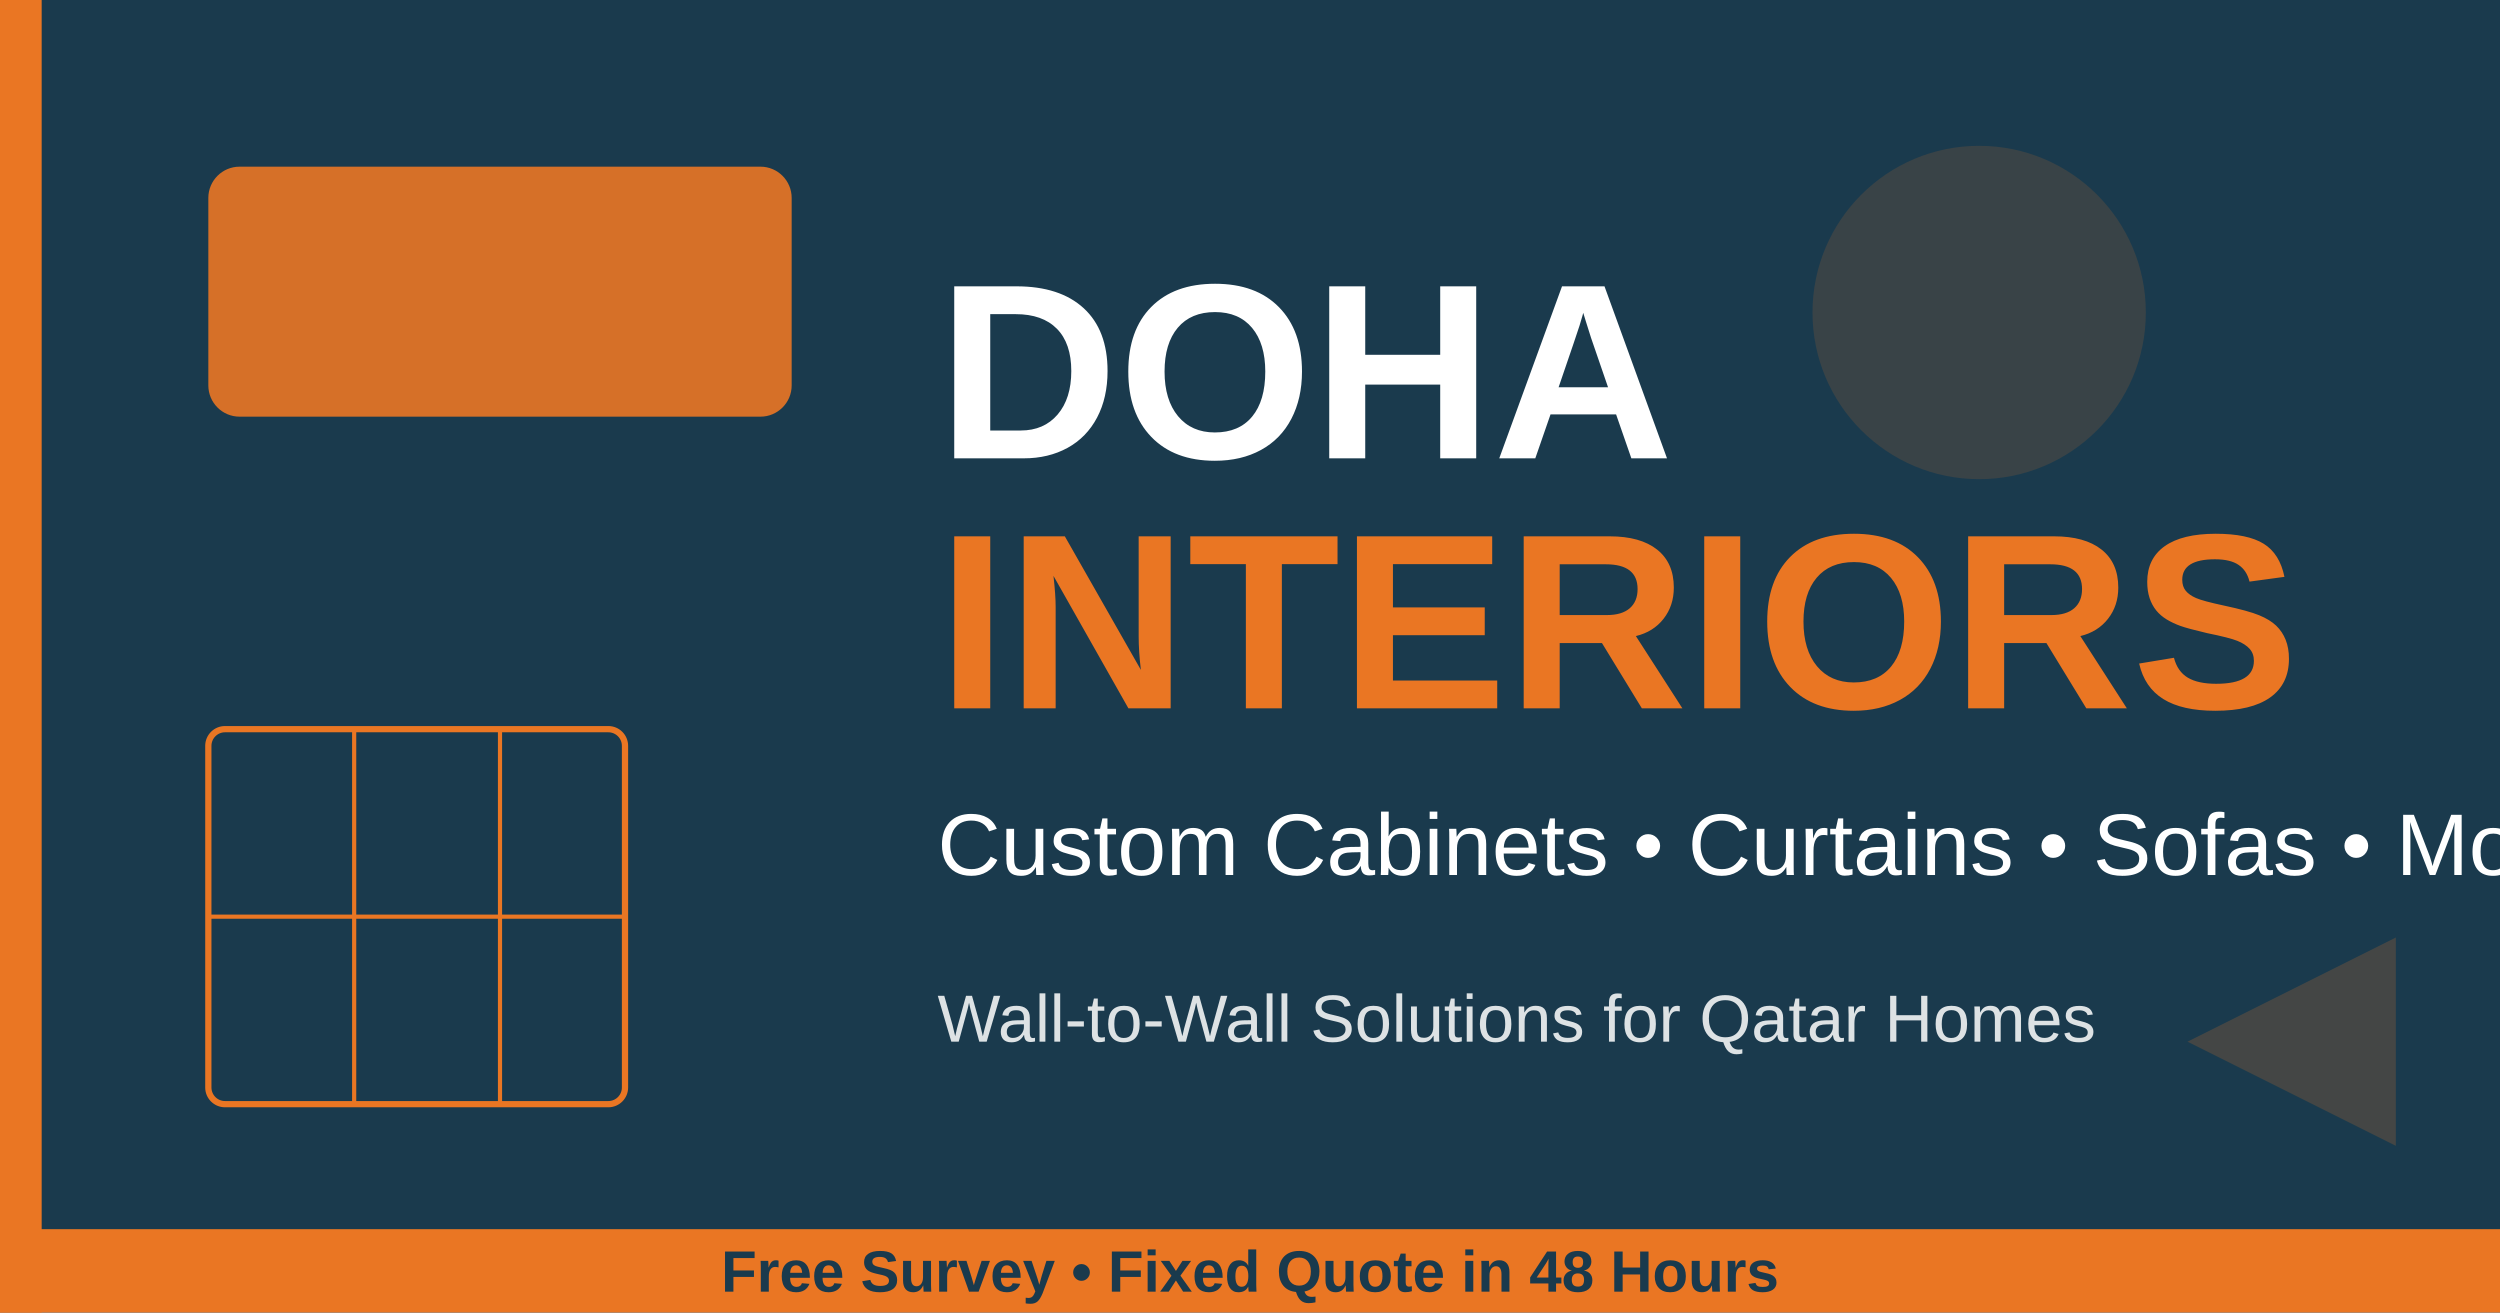
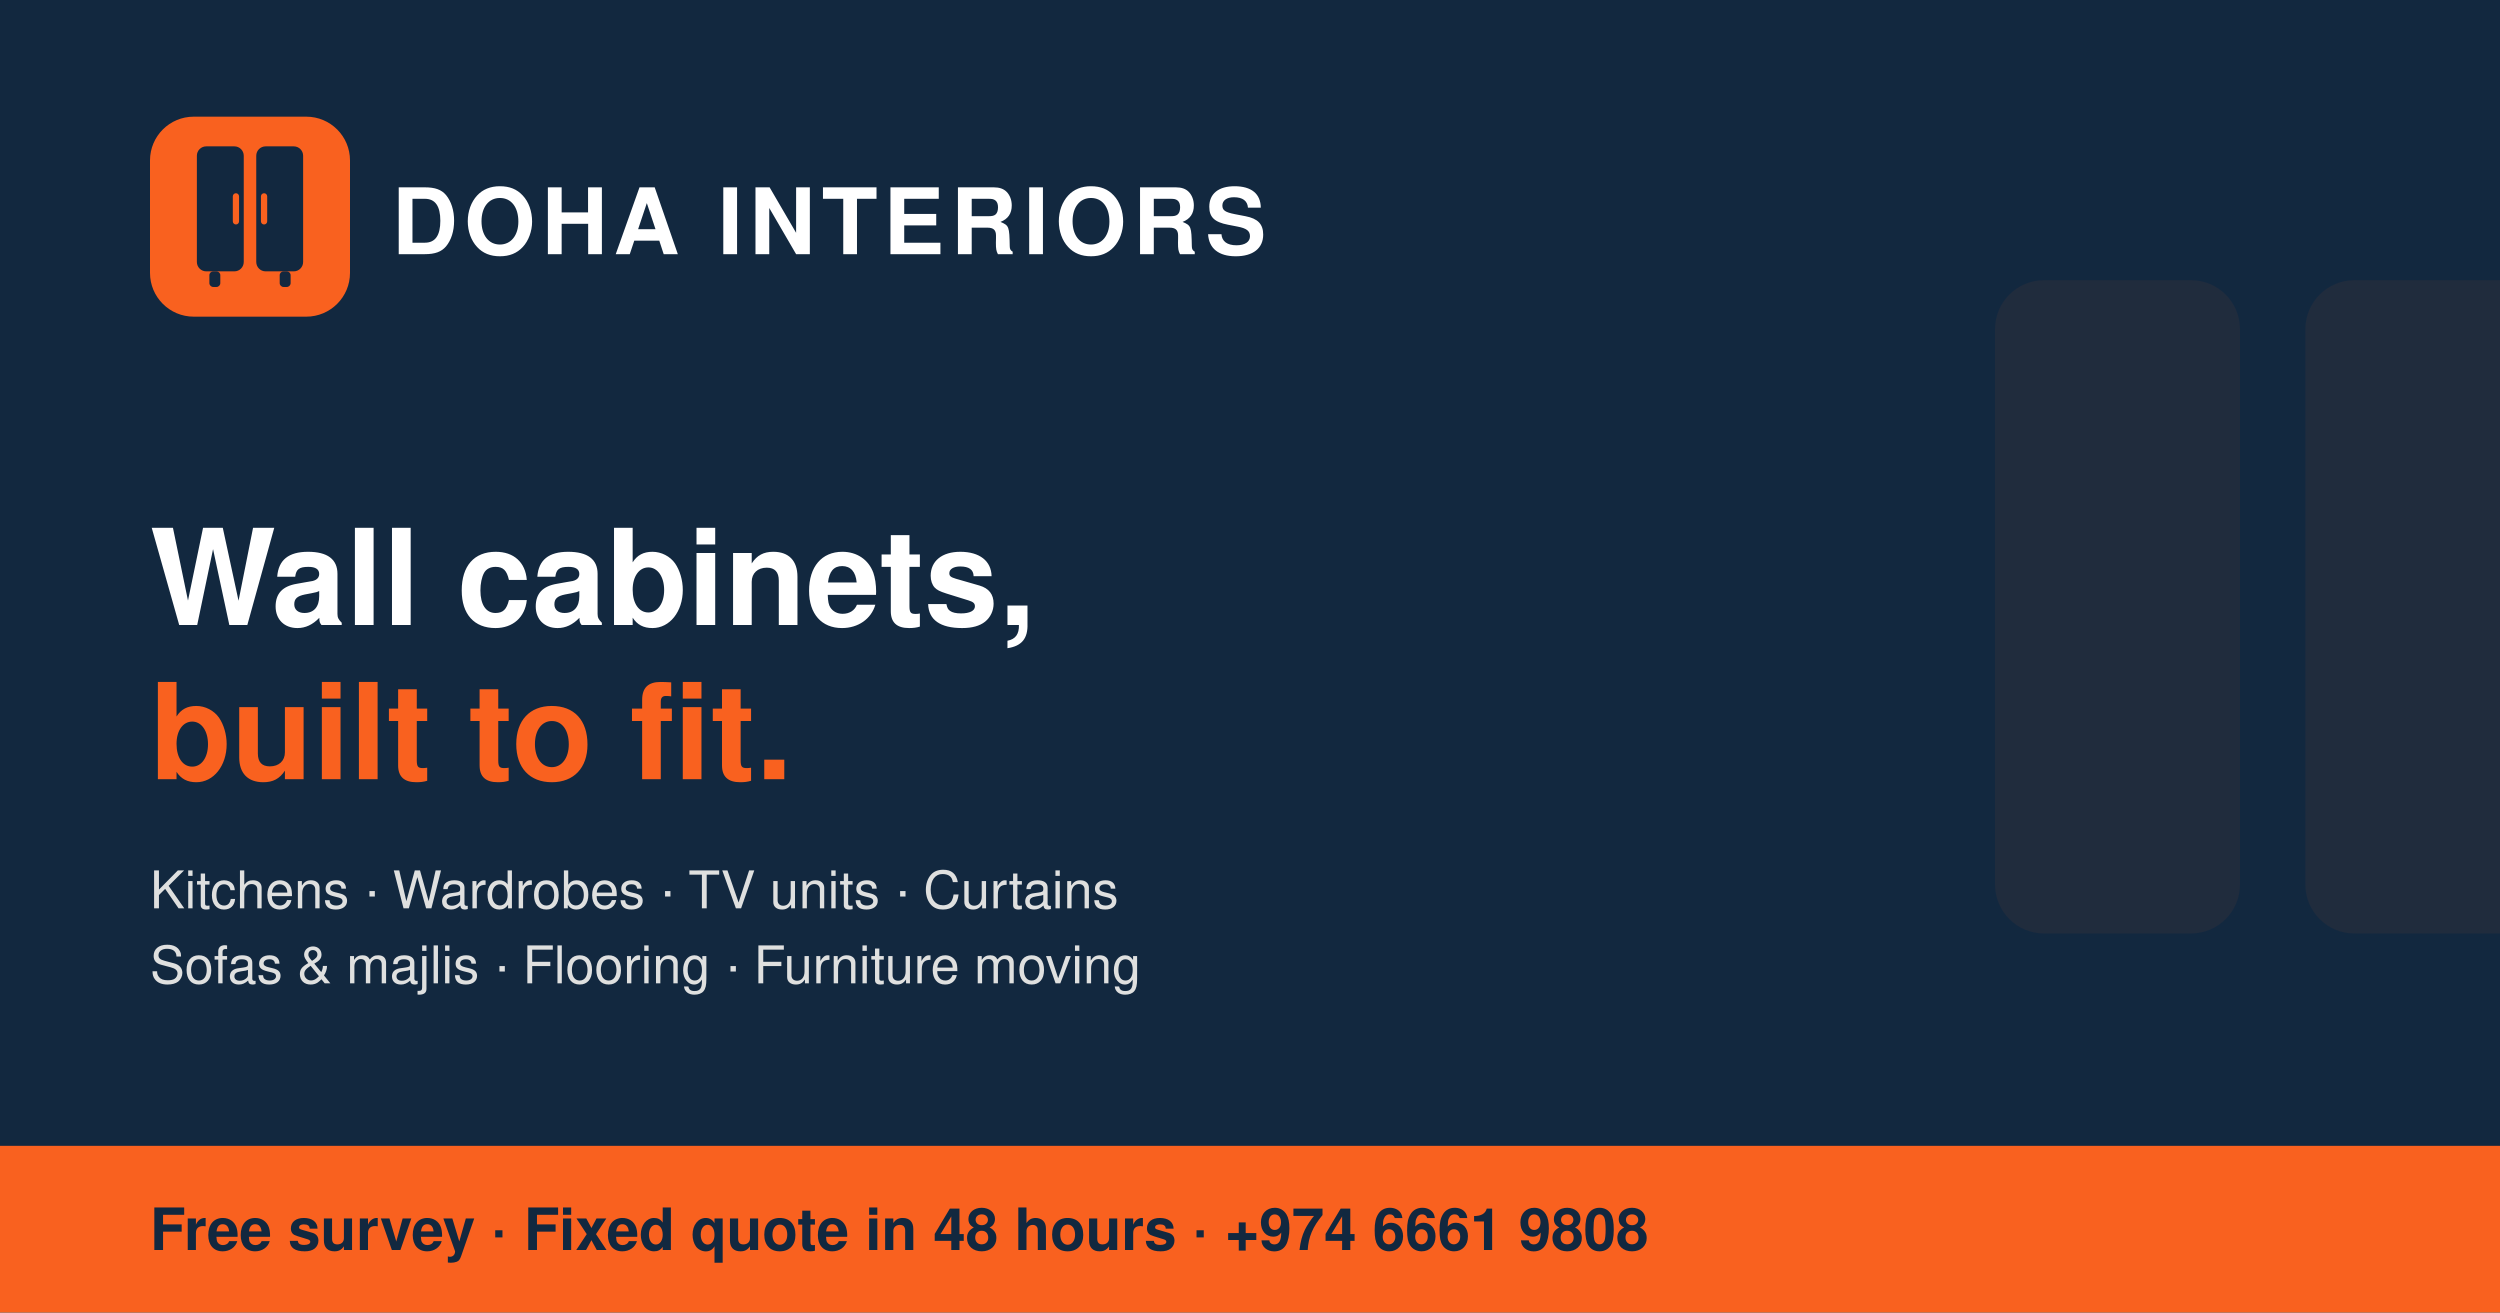
- <svg xmlns="http://www.w3.org/2000/svg" viewBox="0 0 1200 630">
-   <rect width="1200" height="630" fill="#1a3a4d" />
-   <rect x="0" y="0" width="20" height="630" fill="#ea7623" />
-   <rect x="100" y="80" width="280" height="120" rx="15" fill="#ea7623" opacity="0.9" />
-   <circle cx="950" cy="150" r="80" fill="#ea7623" opacity="0.15" />
-   <polygon points="1050,500 1150,450 1150,550" fill="#ea7623" opacity="0.2" />
-   <g transform="translate(100, 350)">
-     <rect x="0" y="0" width="200" height="180" rx="8" fill="none" stroke="#ea7623" stroke-width="3" />
-     <line x1="70" y1="0" x2="70" y2="180" stroke="#ea7623" stroke-width="2" />
-     <line x1="140" y1="0" x2="140" y2="180" stroke="#ea7623" stroke-width="2" />
-     <line x1="0" y1="90" x2="200" y2="90" stroke="#ea7623" stroke-width="2" />
+ <svg xmlns="http://www.w3.org/2000/svg" viewBox="0 0 1200 630" role="img" aria-label="Doha Interiors — wall cabinets, built to fit">
+   <rect width="1200" height="630" fill="#12283F" />
+   <g transform="translate(72 56) scale(0.1875)">
+     <rect width="512" height="512" rx="112" fill="#F9611F" />
+     <rect x="120" y="76" width="120" height="320" rx="24" fill="#12283F" />
+     <rect x="212" y="196" width="16" height="80" rx="8" fill="#F9611F" />
+     <rect x="272" y="76" width="120" height="320" rx="24" fill="#12283F" />
+     <rect x="284" y="196" width="16" height="80" rx="8" fill="#F9611F" />
+     <rect x="152" y="396" width="28" height="40" rx="10" fill="#12283F" />
+     <rect x="332" y="396" width="28" height="40" rx="10" fill="#12283F" />
  </g>
-   <text x="450" y="220" font-family="Arial, sans-serif" font-size="120" font-weight="bold" fill="#ffffff">DOHA</text>
-   <text x="450" y="340" font-family="Arial, sans-serif" font-size="120" font-weight="bold" fill="#ea7623">INTERIORS</text>
-   <text x="450" y="420" font-family="Arial, sans-serif" font-size="42" fill="#ffffff">Custom Cabinets • Curtains • Sofas • Moving</text>
-   <text x="450" y="500" font-family="Arial, sans-serif" font-size="32" fill="#ffffff" opacity="0.85">Wall-to-Wall Solutions for Qatar Homes</text>
-   <rect x="0" y="590" width="1200" height="40" fill="#ea7623" />
-   <text x="600" y="620" font-family="Arial, sans-serif" font-size="28" font-weight="bold" fill="#1a3a4d" text-anchor="middle">Free Survey • Fixed Quote in 48 Hours</text>
+   <text x="188" y="122" font-family="Helvetica Neue, Helvetica, Arial, sans-serif" font-size="44" font-weight="700" letter-spacing="3" fill="#FFFFFF">DOHA INTERIORS</text>
+   <text x="72" y="300" font-family="Helvetica Neue, Helvetica, Arial, sans-serif" font-size="64" font-weight="700" fill="#FFFFFF">Wall cabinets,</text>
+   <text x="72" y="374" font-family="Helvetica Neue, Helvetica, Arial, sans-serif" font-size="64" font-weight="700" fill="#F9611F">built to fit.</text>
+   <text x="72" y="436" font-family="Helvetica Neue, Helvetica, Arial, sans-serif" font-size="25" fill="#FAF8F5" opacity="0.88">Kitchens · Wardrobes · TV units · Curtains</text>
+   <text x="72" y="472" font-family="Helvetica Neue, Helvetica, Arial, sans-serif" font-size="25" fill="#FAF8F5" opacity="0.88">Sofas &amp; majlis · Flooring · Furniture moving</text>
+   <g transform="translate(840 60) scale(0.98)" opacity="0.06">
+     <rect x="120" y="76" width="120" height="320" rx="24" fill="#F9611F" />
+     <rect x="272" y="76" width="120" height="320" rx="24" fill="#F9611F" />
+   </g>
+   <rect x="0" y="550" width="1200" height="80" fill="#F9611F" />
+   <text x="72" y="600" font-family="Helvetica Neue, Helvetica, Arial, sans-serif" font-size="28" font-weight="700" fill="#12283F">Free survey · Fixed quote in 48 hours · +974 6661 9808</text>
</svg>
